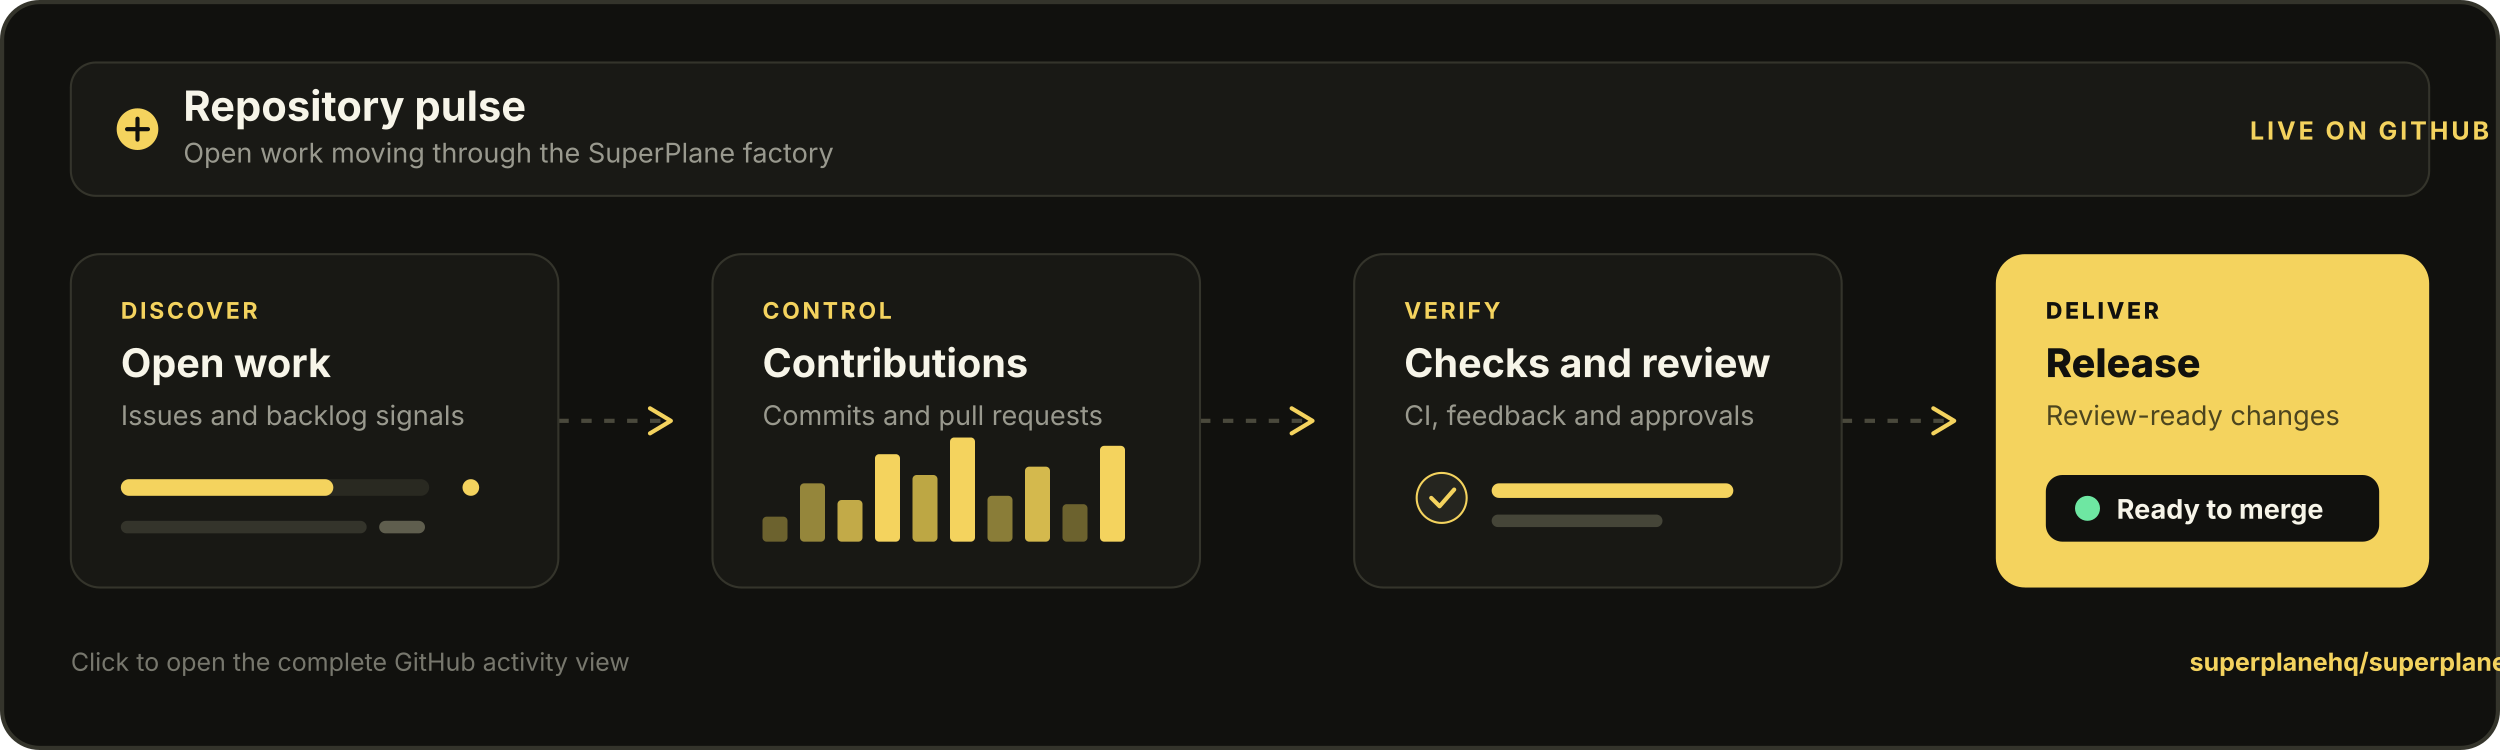
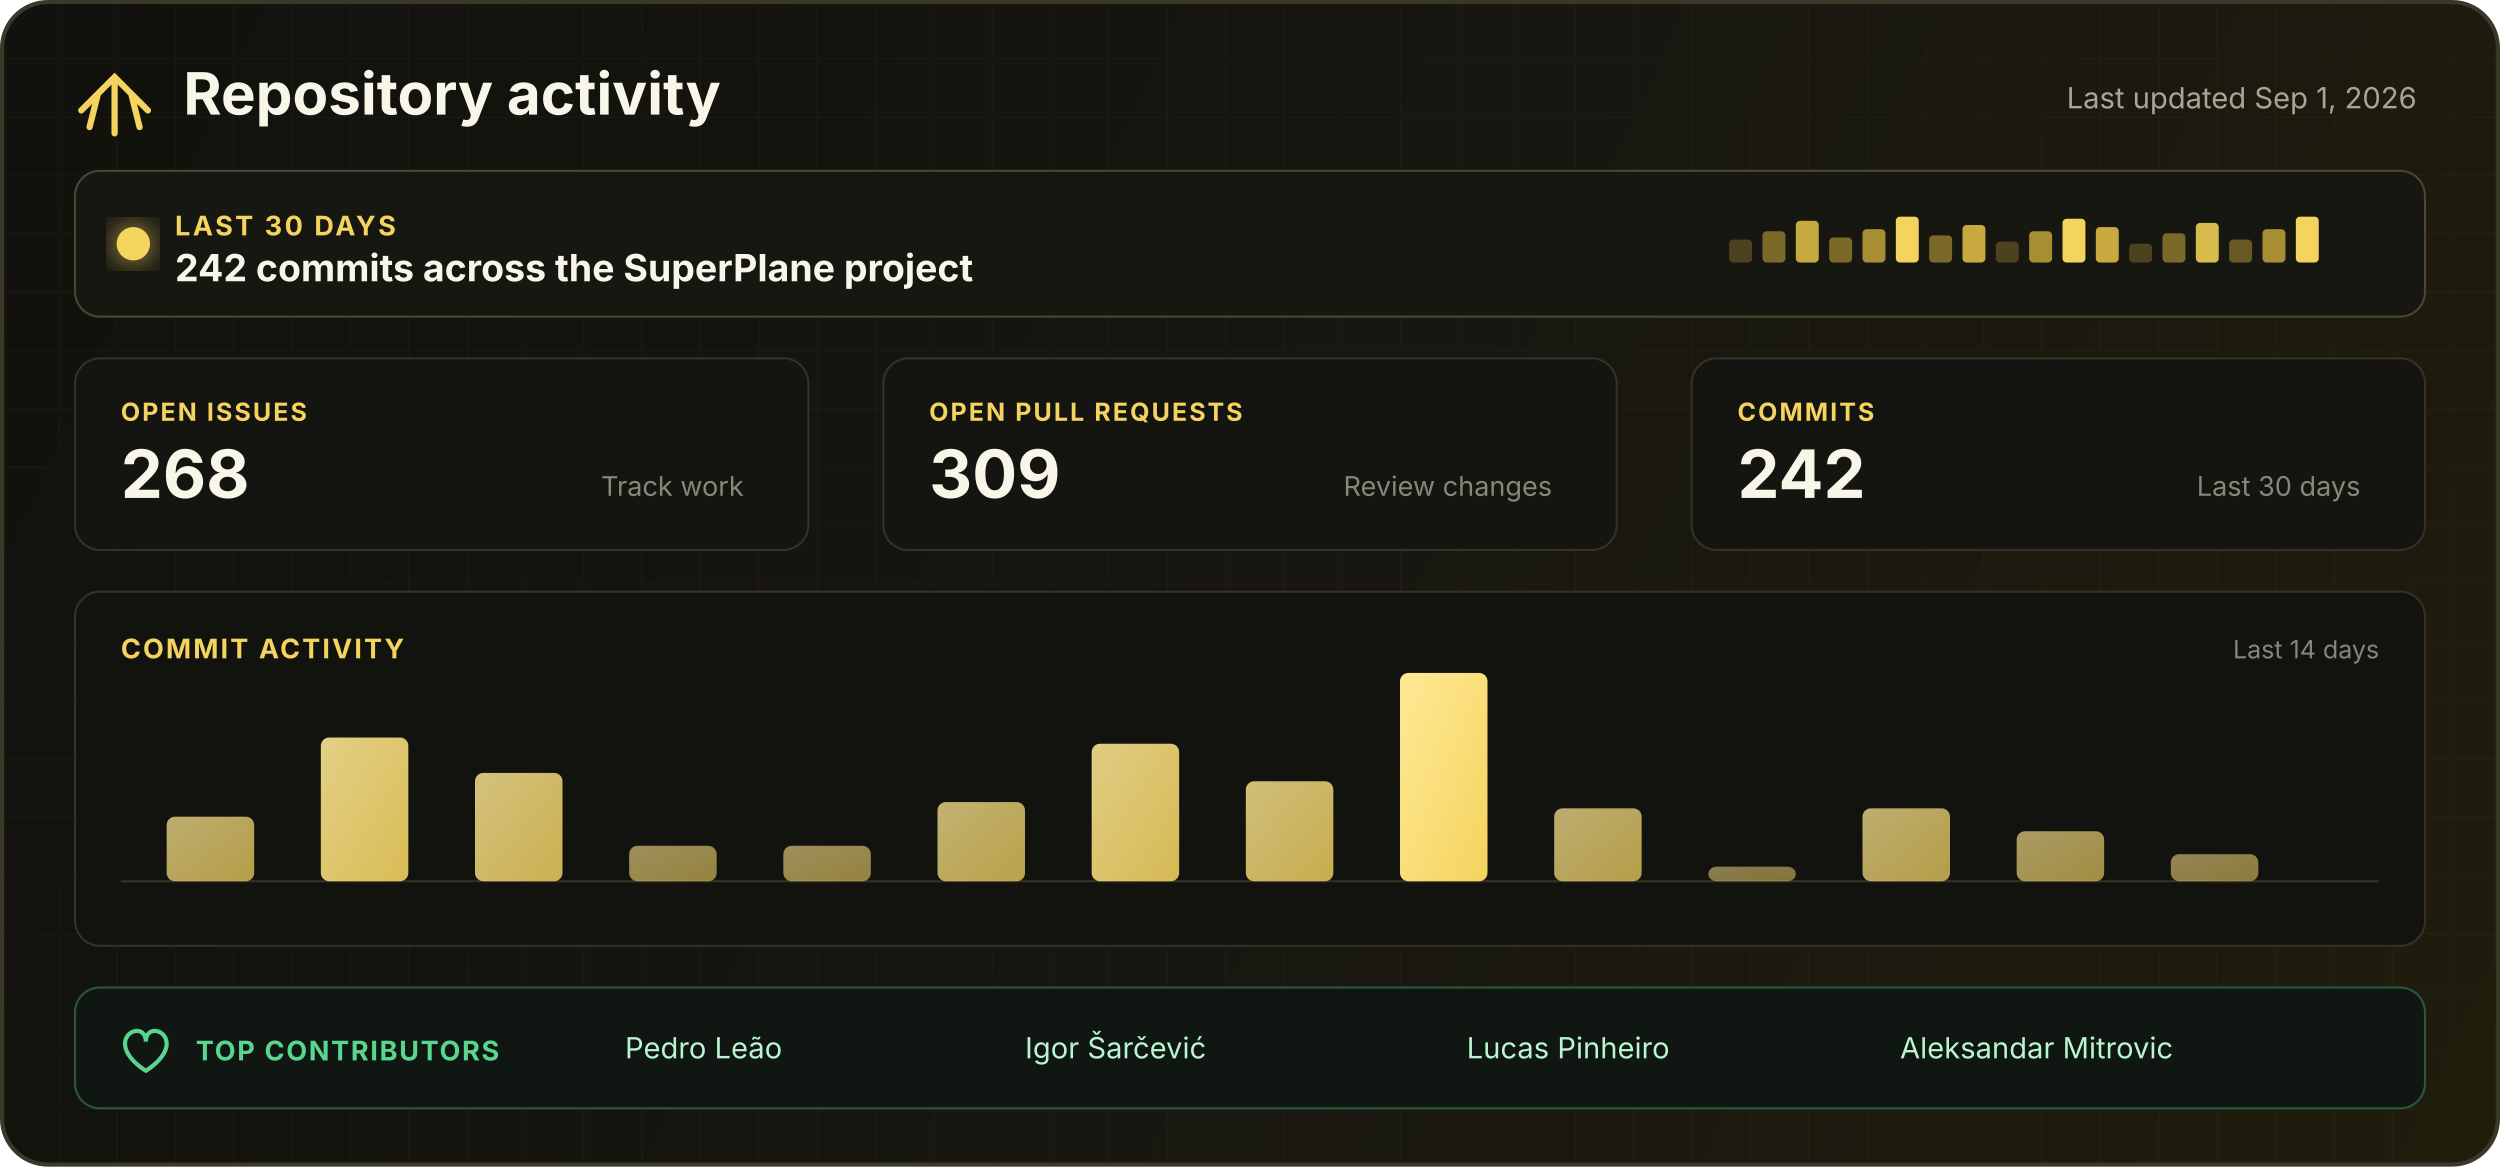
- <svg xmlns="http://www.w3.org/2000/svg" width="1200" height="360" viewBox="0 0 1200 360" fill="none" role="img" aria-labelledby="title description">
-   <rect x="1" y="1" width="1198" height="358" rx="18" fill="#11110E" stroke="#34342B" stroke-width="2" />
-   <rect x="34" y="30" width="1132" height="64" rx="12" fill="#191915" stroke="#34342B" />
-   <circle cx="66" cy="62" r="10" fill="#F4D35E" />
-   <path d="M61 62H71M66 57V67" stroke="#11110E" stroke-width="2" stroke-linecap="round" />
-   <text x="88" y="58" fill="#F7F5E9" font-family="Inter, ui-sans-serif, system-ui, -apple-system, BlinkMacSystemFont, Segoe UI, sans-serif" font-size="20" font-weight="700">Repository pulse</text>
-   <text x="88" y="78" fill="#99998E" font-family="Inter, ui-sans-serif, system-ui, -apple-system, BlinkMacSystemFont, Segoe UI, sans-serif" font-size="13">Open work moving through the SuperPlane factory</text>
-   <text x="1080" y="67" fill="#F4D35E" font-family="Inter, ui-sans-serif, system-ui, -apple-system, BlinkMacSystemFont, Segoe UI, sans-serif" font-size="12" font-weight="700" letter-spacing="1.4">LIVE ON GITHUB</text>
-   <path d="M268 202H322" stroke="#4A493C" stroke-width="2" stroke-dasharray="5 6" />
-   <path d="M576 202H630" stroke="#4A493C" stroke-width="2" stroke-dasharray="5 6" />
-   <path d="M884 202H938" stroke="#4A493C" stroke-width="2" stroke-dasharray="5 6" />
-   <path d="M312 196L322 202L312 208" stroke="#F4D35E" stroke-width="2" stroke-linecap="round" stroke-linejoin="round" />
-   <path d="M620 196L630 202L620 208" stroke="#F4D35E" stroke-width="2" stroke-linecap="round" stroke-linejoin="round" />
-   <path d="M928 196L938 202L928 208" stroke="#F4D35E" stroke-width="2" stroke-linecap="round" stroke-linejoin="round" />
-   <rect x="34" y="122" width="234" height="160" rx="14" fill="#181814" stroke="#34342B" />
-   <text x="58" y="153" fill="#F4D35E" font-family="Inter, ui-sans-serif, system-ui, -apple-system, BlinkMacSystemFont, Segoe UI, sans-serif" font-size="11" font-weight="700" letter-spacing="1.3">DISCOVER</text>
-   <text x="58" y="181" fill="#F7F5E9" font-family="Inter, ui-sans-serif, system-ui, -apple-system, BlinkMacSystemFont, Segoe UI, sans-serif" font-size="19" font-weight="700">Open work</text>
-   <text x="58" y="204" fill="#99998E" font-family="Inter, ui-sans-serif, system-ui, -apple-system, BlinkMacSystemFont, Segoe UI, sans-serif" font-size="13">Issues and backlog signals</text>
-   <rect x="58" y="230" width="148" height="8" rx="4" fill="#292921" />
-   <rect x="58" y="230" width="102" height="8" rx="4" fill="#F4D35E" />
-   <circle cx="226" cy="234" r="4" fill="#F4D35E" />
-   <rect x="58" y="250" width="118" height="6" rx="3" fill="#34342B" />
-   <rect x="182" y="250" width="22" height="6" rx="3" fill="#5F5E4E" />
-   <rect x="342" y="122" width="234" height="160" rx="14" fill="#181814" stroke="#34342B" />
-   <text x="366" y="153" fill="#F4D35E" font-family="Inter, ui-sans-serif, system-ui, -apple-system, BlinkMacSystemFont, Segoe UI, sans-serif" font-size="11" font-weight="700" letter-spacing="1.3">CONTROL</text>
-   <text x="366" y="181" fill="#F7F5E9" font-family="Inter, ui-sans-serif, system-ui, -apple-system, BlinkMacSystemFont, Segoe UI, sans-serif" font-size="19" font-weight="700">Contributions</text>
-   <text x="366" y="204" fill="#99998E" font-family="Inter, ui-sans-serif, system-ui, -apple-system, BlinkMacSystemFont, Segoe UI, sans-serif" font-size="13">Commits and pull requests</text>
-   <rect x="366" y="248" width="12" height="12" rx="2" fill="#6C622E" />
-   <rect x="384" y="232" width="12" height="28" rx="2" fill="#95863B" />
-   <rect x="402" y="240" width="12" height="20" rx="2" fill="#C2AA48" />
-   <rect x="420" y="218" width="12" height="42" rx="2" fill="#F4D35E" />
-   <rect x="438" y="228" width="12" height="32" rx="2" fill="#BDA744" />
-   <rect x="456" y="210" width="12" height="50" rx="2" fill="#F4D35E" />
-   <rect x="474" y="238" width="12" height="22" rx="2" fill="#8A7D38" />
-   <rect x="492" y="224" width="12" height="36" rx="2" fill="#D4B94D" />
-   <rect x="510" y="242" width="12" height="18" rx="2" fill="#6C622E" />
-   <rect x="528" y="214" width="12" height="46" rx="2" fill="#F4D35E" />
-   <rect x="650" y="122" width="234" height="160" rx="14" fill="#181814" stroke="#34342B" />
-   <text x="674" y="153" fill="#F4D35E" font-family="Inter, ui-sans-serif, system-ui, -apple-system, BlinkMacSystemFont, Segoe UI, sans-serif" font-size="11" font-weight="700" letter-spacing="1.3">VERIFY</text>
-   <text x="674" y="181" fill="#F7F5E9" font-family="Inter, ui-sans-serif, system-ui, -apple-system, BlinkMacSystemFont, Segoe UI, sans-serif" font-size="19" font-weight="700">Checks and review</text>
-   <text x="674" y="204" fill="#99998E" font-family="Inter, ui-sans-serif, system-ui, -apple-system, BlinkMacSystemFont, Segoe UI, sans-serif" font-size="13">CI, feedback and approvals</text>
-   <circle cx="692" cy="239" r="12" fill="#25251F" stroke="#F4D35E" />
-   <path d="M687 239L691 243L698 235" stroke="#F4D35E" stroke-width="2" stroke-linecap="round" stroke-linejoin="round" />
-   <rect x="716" y="232" width="116" height="7" rx="3.5" fill="#F4D35E" />
-   <rect x="716" y="247" width="82" height="6" rx="3" fill="#454538" />
-   <rect x="958" y="122" width="208" height="160" rx="14" fill="#F4D35E" />
-   <text x="982" y="153" fill="#11110E" font-family="Inter, ui-sans-serif, system-ui, -apple-system, BlinkMacSystemFont, Segoe UI, sans-serif" font-size="11" font-weight="800" letter-spacing="1.3">DELIVER</text>
-   <text x="982" y="181" fill="#11110E" font-family="Inter, ui-sans-serif, system-ui, -apple-system, BlinkMacSystemFont, Segoe UI, sans-serif" font-size="19" font-weight="800">Release</text>
-   <text x="982" y="204" fill="#4C451E" font-family="Inter, ui-sans-serif, system-ui, -apple-system, BlinkMacSystemFont, Segoe UI, sans-serif" font-size="13">Review-ready changes</text>
-   <rect x="982" y="228" width="160" height="32" rx="8" fill="#11110E" />
-   <circle cx="1002" cy="244" r="6" fill="#6EE7A2" />
-   <text x="1016" y="249" fill="#F7F5E9" font-family="Inter, ui-sans-serif, system-ui, -apple-system, BlinkMacSystemFont, Segoe UI, sans-serif" font-size="13" font-weight="700">Ready to merge</text>
-   <text x="34" y="322" fill="#77776D" font-family="Inter, ui-sans-serif, system-ui, -apple-system, BlinkMacSystemFont, Segoe UI, sans-serif" font-size="12">Click to open the complete GitHub activity view</text>
-   <text x="1051" y="322" fill="#F4D35E" font-family="Inter, ui-sans-serif, system-ui, -apple-system, BlinkMacSystemFont, Segoe UI, sans-serif" font-size="12" font-weight="700">superplanehq/superplane ↗</text>
+ <svg xmlns="http://www.w3.org/2000/svg" width="1200" height="560" viewBox="0 0 1200 560" fill="none" role="img" aria-labelledby="title desc">
+   <defs>
+     <linearGradient id="bg" x1="0" y1="0" x2="1200" y2="560" gradientUnits="userSpaceOnUse">
+       <stop stop-color="#11110D" />
+       <stop offset="0.52" stop-color="#171610" />
+       <stop offset="1" stop-color="#211D0D" />
+     </linearGradient>
+     <linearGradient id="yellow" x1="0" y1="0" x2="1" y2="1">
+       <stop stop-color="#FFE995" />
+       <stop offset="1" stop-color="#F4D35E" />
+     </linearGradient>
+     <pattern id="grid" width="28" height="28" patternUnits="userSpaceOnUse">
+       <path d="M28 0H0V28" stroke="#F4D35E" stroke-opacity="0.035" />
+     </pattern>
+     <filter id="glow" x="-30%" y="-30%" width="160%" height="160%">
+       <feGaussianBlur stdDeviation="8" result="blur" />
+       <feMerge>
+         <feMergeNode in="blur" />
+         <feMergeNode in="SourceGraphic" />
+       </feMerge>
+     </filter>
+   </defs>
+   <rect x="1" y="1" width="1198" height="558" rx="22" fill="url(#bg)" stroke="#3B382A" stroke-width="2" />
+   <rect x="2" y="2" width="1196" height="556" rx="21" fill="url(#grid)" />
+   <g font-family="-apple-system, BlinkMacSystemFont, Segoe UI, sans-serif">
+     <path d="M39 53L55 37L71 53M55 38V64M47 45L43 61M63 45L67 61" stroke="#F4D35E" stroke-width="3" stroke-linecap="round" />
+     <text x="88" y="55" fill="#F8F5E9" font-size="28" font-weight="700">Repository activity</text>
+     <text x="1160" y="52" fill="#A9A596" font-size="14" text-anchor="end">Last updated Sep 1, 2026</text>
+     <rect x="36" y="82" width="1128" height="70" rx="12" fill="#171712" stroke="#4B4633" />
+     <circle cx="64" cy="117" r="8" fill="#F4D35E" filter="url(#glow)" />
+     <text x="84" y="113" fill="#F4D35E" font-size="13" font-weight="700" letter-spacing="1.2">LAST 30 DAYS</text>
+     <text x="84" y="135" fill="#F8F5E9" font-size="18" font-weight="650">242 commits across the SuperPlane project</text>
+     <g transform="translate(830 103)">
+       <rect x="0" y="12" width="11" height="11" rx="2" fill="#4C4220" />
+       <rect x="16" y="8" width="11" height="15" rx="2" fill="#7B6929" />
+       <rect x="32" y="3" width="11" height="20" rx="2" fill="#C7A93F" />
+       <rect x="48" y="11" width="11" height="12" rx="2" fill="#7B6929" />
+       <rect x="64" y="7" width="11" height="16" rx="2" fill="#A88E33" />
+       <rect x="80" y="1" width="11" height="22" rx="2" fill="#F4D35E" />
+       <rect x="96" y="10" width="11" height="13" rx="2" fill="#7B6929" />
+       <rect x="112" y="5" width="11" height="18" rx="2" fill="#C7A93F" />
+       <rect x="128" y="13" width="11" height="10" rx="2" fill="#4C4220" />
+       <rect x="144" y="8" width="11" height="15" rx="2" fill="#A88E33" />
+       <rect x="160" y="2" width="11" height="21" rx="2" fill="#F4D35E" />
+       <rect x="176" y="6" width="11" height="17" rx="2" fill="#C7A93F" />
+       <rect x="192" y="14" width="11" height="9" rx="2" fill="#4C4220" />
+       <rect x="208" y="9" width="11" height="14" rx="2" fill="#7B6929" />
+       <rect x="224" y="4" width="11" height="19" rx="2" fill="#D9BB4D" />
+       <rect x="240" y="12" width="11" height="11" rx="2" fill="#675824" />
+       <rect x="256" y="7" width="11" height="16" rx="2" fill="#A88E33" />
+       <rect x="272" y="1" width="11" height="22" rx="2" fill="#F4D35E" />
+     </g>
+     <g>
+       <rect x="36" y="172" width="352" height="92" rx="12" fill="#141410" stroke="#343225" />
+       <text x="58" y="202" fill="#F4D35E" font-size="12" font-weight="700" letter-spacing="1">OPEN ISSUES</text>
+       <text x="58" y="239" fill="#F8F5E9" font-size="32" font-weight="750">268</text>
+       <text x="357" y="238" fill="#898678" font-size="13" text-anchor="end">Track work</text>
+       <rect x="424" y="172" width="352" height="92" rx="12" fill="#141410" stroke="#343225" />
+       <text x="446" y="202" fill="#F4D35E" font-size="12" font-weight="700" letter-spacing="1">OPEN PULL REQUESTS</text>
+       <text x="446" y="239" fill="#F8F5E9" font-size="32" font-weight="750">309</text>
+       <text x="745" y="238" fill="#898678" font-size="13" text-anchor="end">Review changes</text>
+       <rect x="812" y="172" width="352" height="92" rx="12" fill="#141410" stroke="#343225" />
+       <text x="834" y="202" fill="#F4D35E" font-size="12" font-weight="700" letter-spacing="1">COMMITS</text>
+       <text x="834" y="239" fill="#F8F5E9" font-size="32" font-weight="750">242</text>
+       <text x="1133" y="238" fill="#898678" font-size="13" text-anchor="end">Last 30 days</text>
+     </g>
+     <rect x="36" y="284" width="1128" height="170" rx="12" fill="#12120E" stroke="#343225" />
+     <text x="58" y="316" fill="#F4D35E" font-size="13" font-weight="700" letter-spacing="1">COMMIT ACTIVITY</text>
+     <text x="1142" y="316" fill="#898678" font-size="12" text-anchor="end">Last 14 days</text>
+     <path d="M58 423H1142" stroke="#343225" />
+     <g fill="url(#yellow)">
+       <rect x="80" y="392" width="42" height="31" rx="4" opacity="0.72" />
+       <rect x="154" y="354" width="42" height="69" rx="4" opacity="0.88" />
+       <rect x="228" y="371" width="42" height="52" rx="4" opacity="0.82" />
+       <rect x="302" y="406" width="42" height="17" rx="4" opacity="0.58" />
+       <rect x="376" y="406" width="42" height="17" rx="4" opacity="0.58" />
+       <rect x="450" y="385" width="42" height="38" rx="4" opacity="0.74" />
+       <rect x="524" y="357" width="42" height="66" rx="4" opacity="0.87" />
+       <rect x="598" y="375" width="42" height="48" rx="4" opacity="0.80" />
+       <rect x="672" y="323" width="42" height="100" rx="4" />
+       <rect x="746" y="388" width="42" height="35" rx="4" opacity="0.72" />
+       <rect x="820" y="416" width="42" height="7" rx="4" opacity="0.50" />
+       <rect x="894" y="388" width="42" height="35" rx="4" opacity="0.72" />
+       <rect x="968" y="399" width="42" height="24" rx="4" opacity="0.64" />
+       <rect x="1042" y="410" width="42" height="13" rx="4" opacity="0.54" />
+     </g>
+     <rect x="36" y="474" width="1128" height="58" rx="12" fill="#101713" stroke="#29583D" />
+     <path d="M60 501C60 494 70 492 70 500C70 492 80 494 80 501C80 508 70 514 70 514C70 514 60 508 60 501Z" stroke="#58D68D" stroke-width="2" />
+     <text x="94" y="509" fill="#58D68D" font-size="13" font-weight="700" letter-spacing="0.8">TOP CONTRIBUTORS</text>
+     <text x="300" y="508" fill="#B9F6CF" font-size="14">Pedro Leão</text>
+     <text x="492" y="508" fill="#B9F6CF" font-size="14">Igor Šarčević</text>
+     <text x="704" y="508" fill="#B9F6CF" font-size="14">Lucas Pinheiro</text>
+     <text x="912" y="508" fill="#B9F6CF" font-size="14">Aleksandar Mitrovic</text>
+   </g>
</svg>
